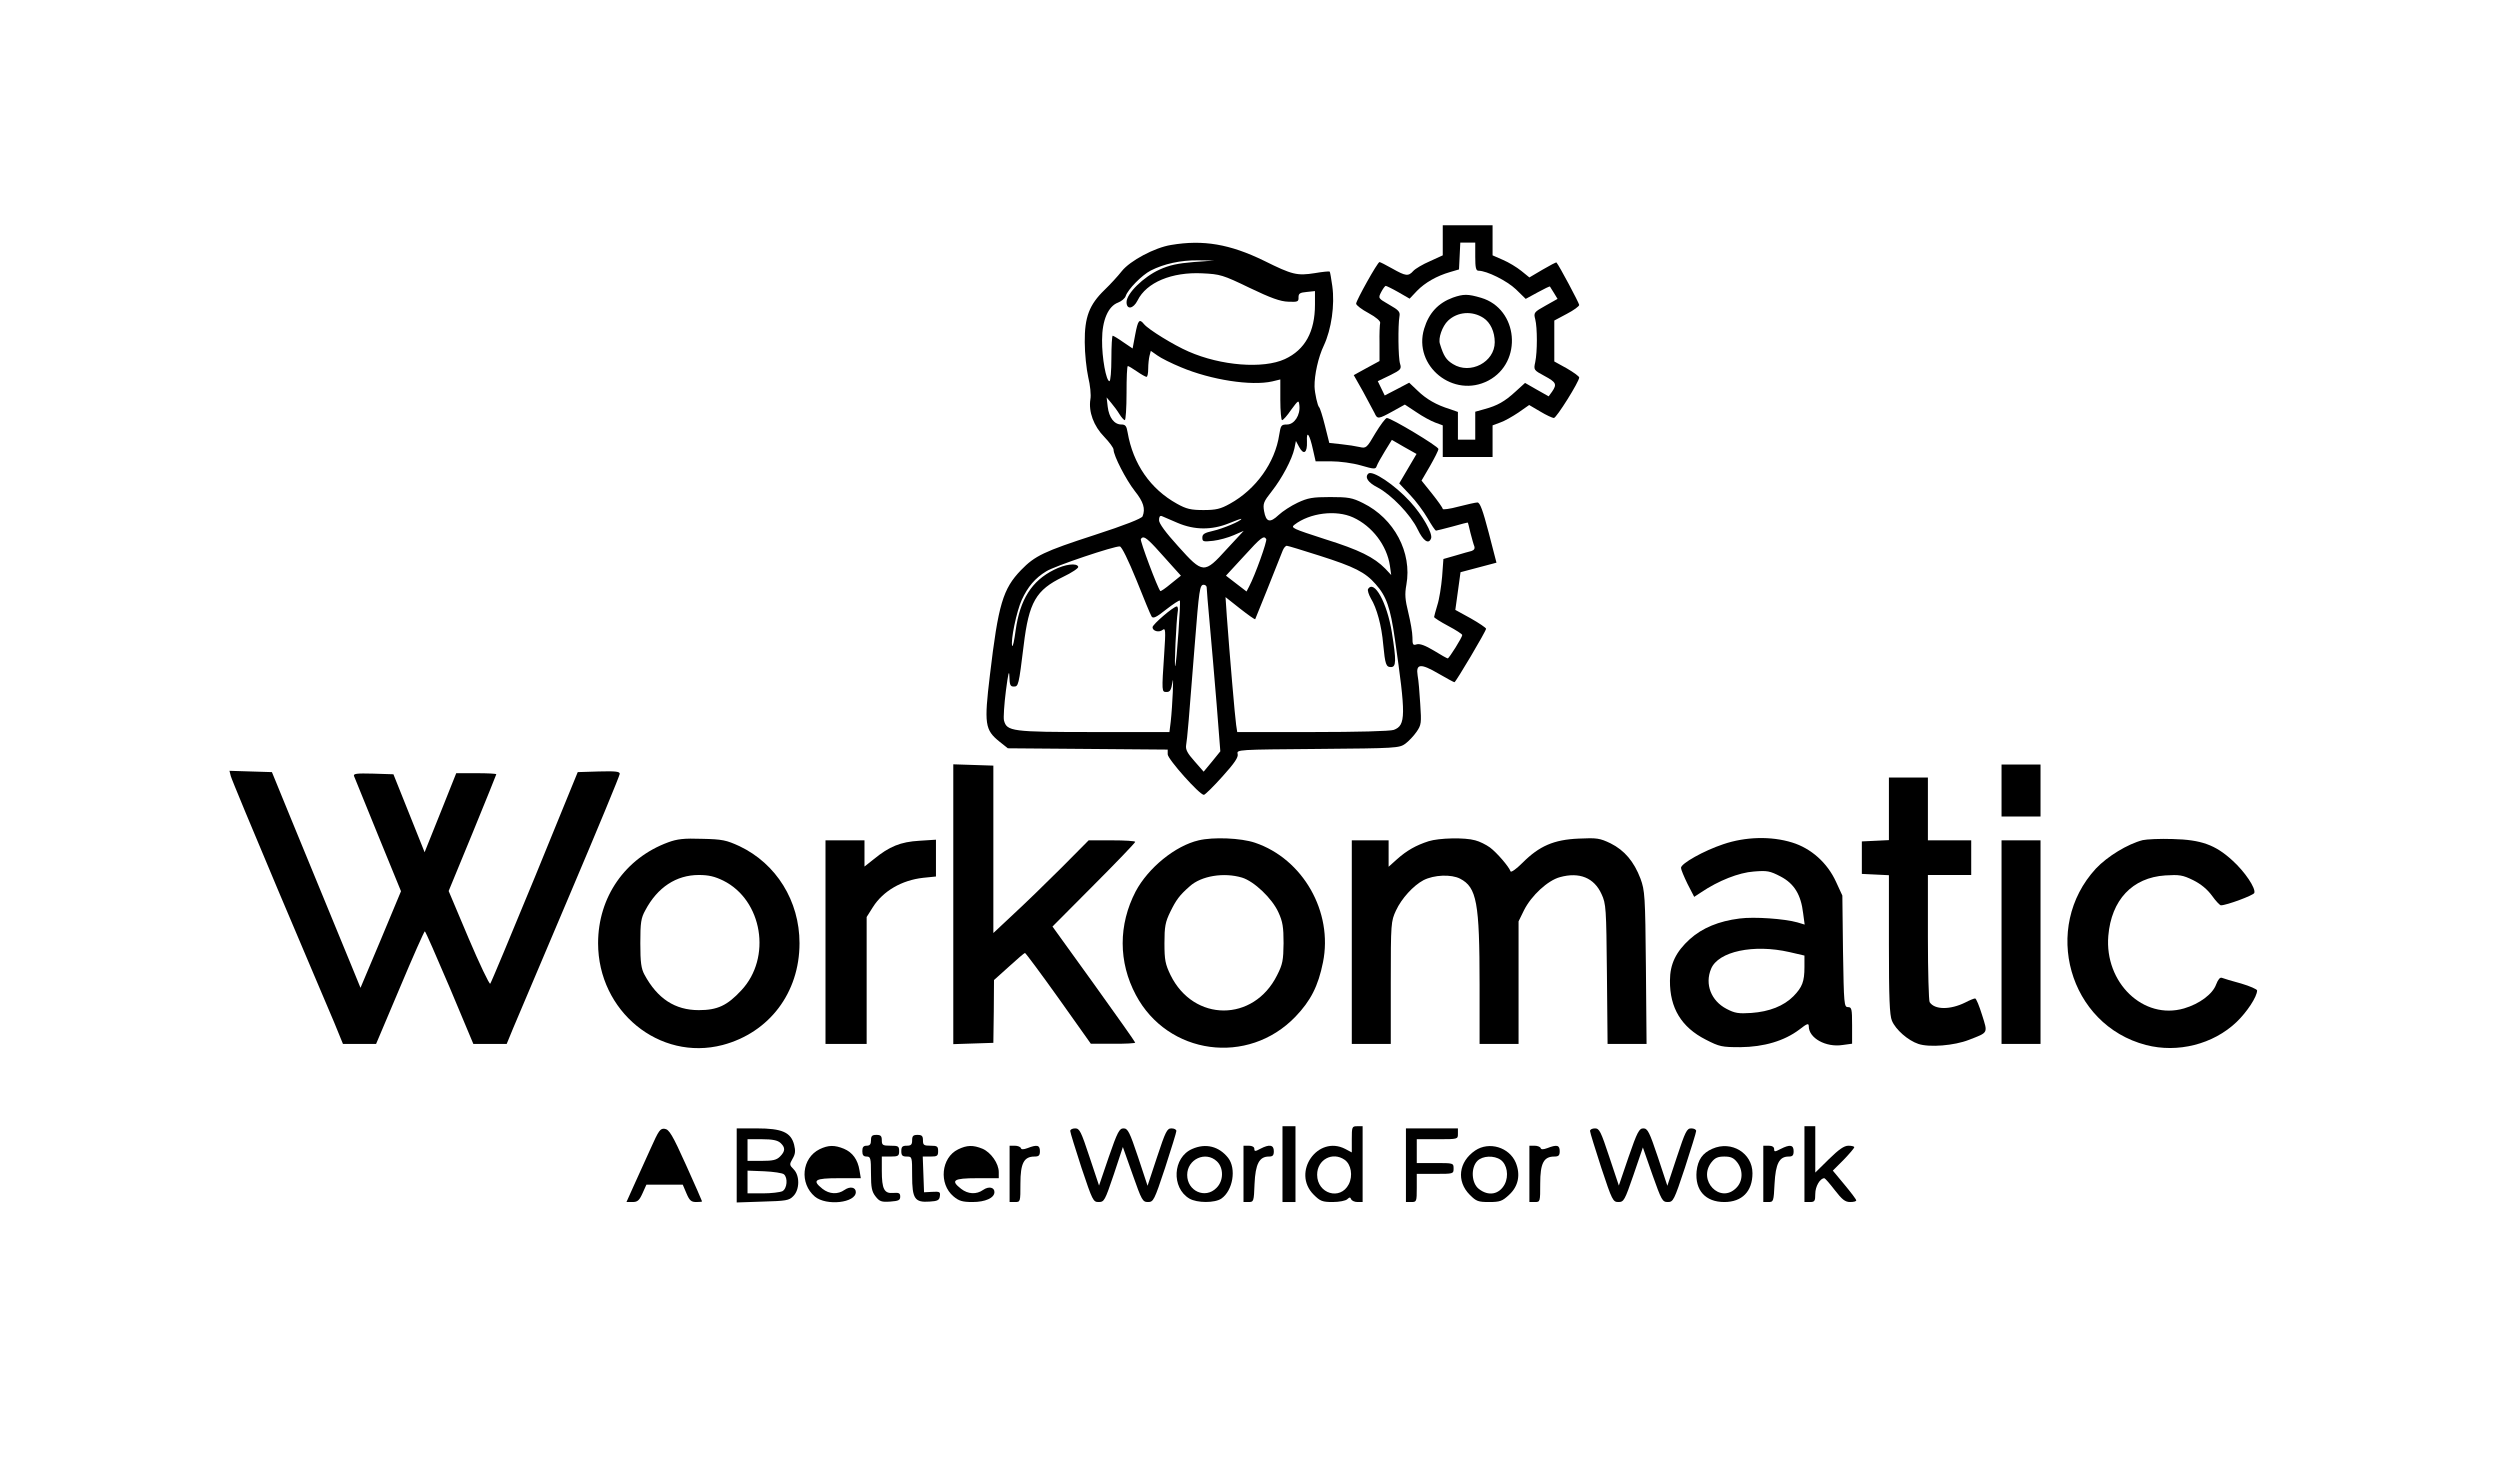
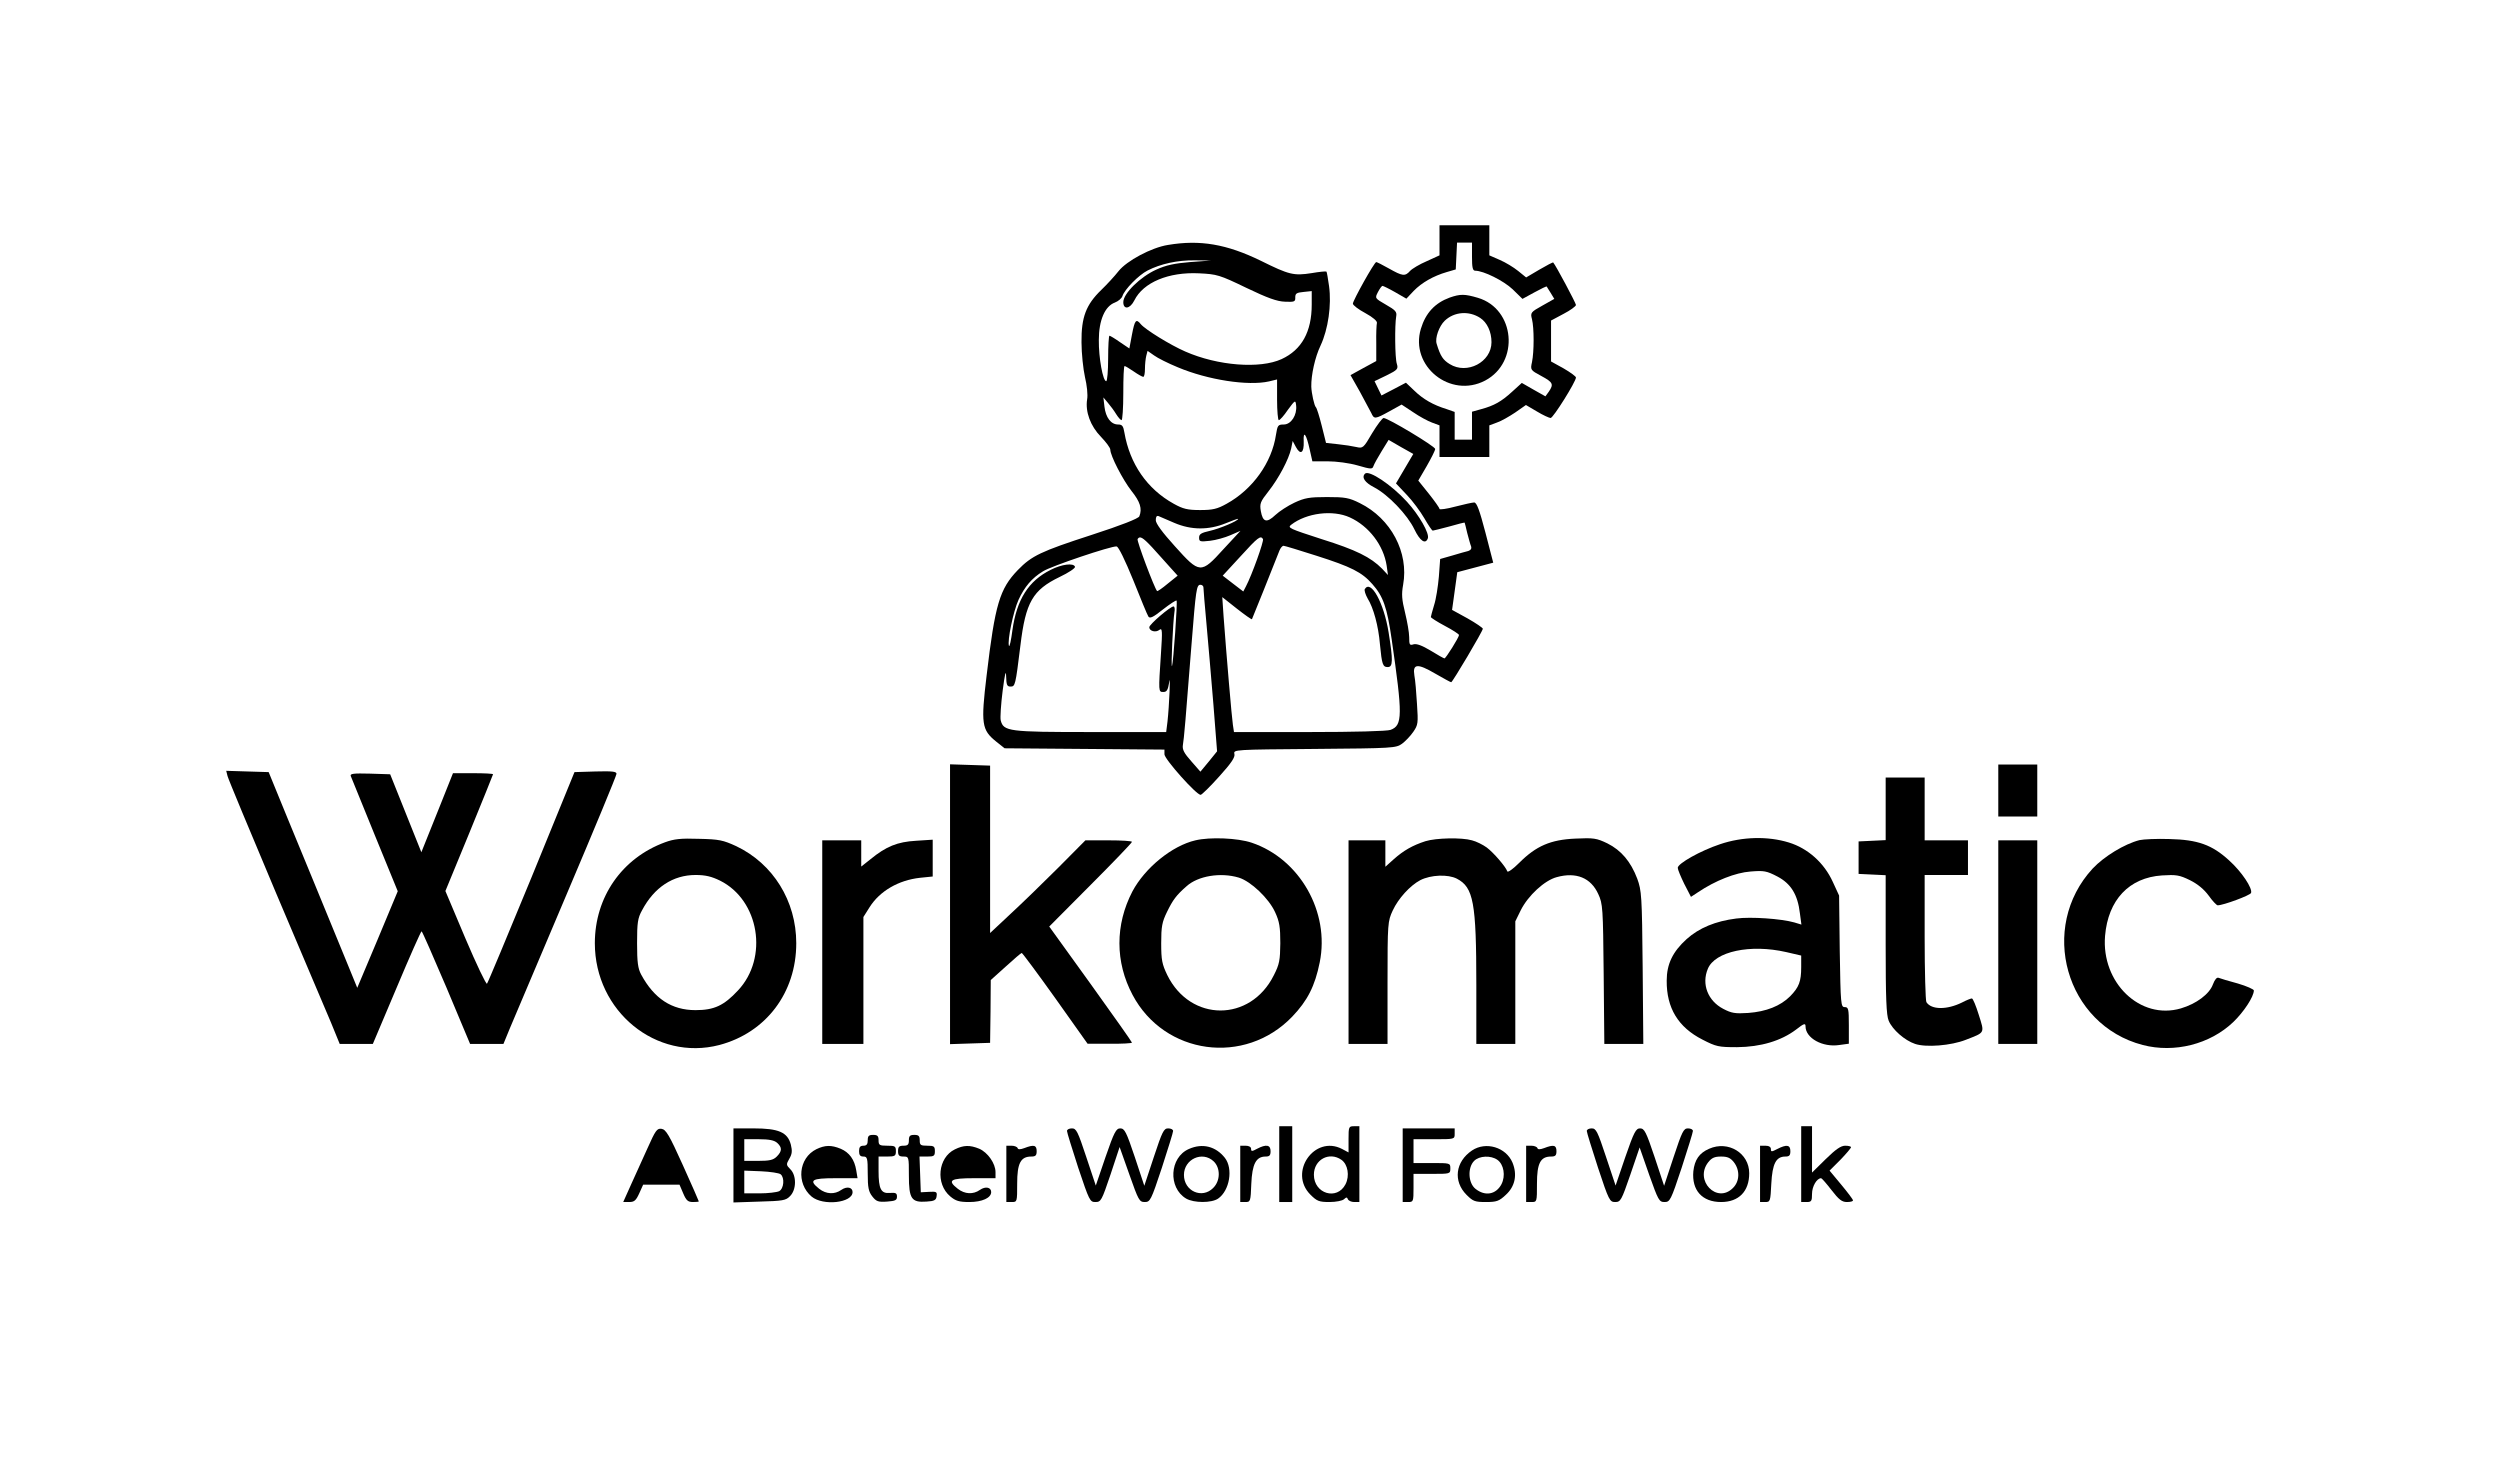
- <svg xmlns="http://www.w3.org/2000/svg" version="1.0" width="119pt" height="70pt" viewBox="0 0 1146 679" preserveAspectRatio="xMidYMid meet">
+ <svg xmlns="http://www.w3.org/2000/svg" version="1.0" width="119pt" height="70pt" viewBox="0 0 1149 679" preserveAspectRatio="xMidYMid meet">
  <g transform="translate(0,679) scale(0.1,-0.1)" fill="#000000" stroke="none">
    <path d="M6620 5681 l0 -70 -59 -27 c-33 -14 -68 -35 -77 -45 -23 -26 -35 -24 -97 11 -30 17 -56 30 -59 30 -9 0 -108 -178 -108 -192 0 -7 26 -27 58 -44 35 -19 55 -37 53 -45 -2 -8 -4 -50 -3 -95 l0 -81 -59 -32 -60 -33 43 -76 c23 -42 47 -87 53 -99 13 -29 17 -29 84 8 l56 31 53 -35 c29 -20 68 -41 87 -48 l35 -13 0 -73 0 -73 115 0 115 0 0 73 0 73 35 13 c19 6 57 28 84 46 l50 35 51 -30 c28 -17 57 -30 63 -30 12 0 117 168 117 187 0 5 -26 24 -57 42 l-58 32 0 94 0 95 58 31 c31 16 57 35 57 41 0 8 -93 183 -105 196 -1 2 -30 -13 -64 -33 l-61 -36 -37 30 c-21 17 -59 40 -85 51 l-48 21 0 69 0 70 -115 0 -115 0 0 -69z m150 -76 c0 -50 3 -65 15 -65 38 0 131 -46 173 -86 l45 -44 55 30 c31 17 56 29 57 27 0 -1 9 -14 18 -29 l17 -28 -55 -31 c-54 -30 -56 -33 -48 -63 10 -40 10 -150 0 -198 -8 -36 -7 -37 43 -64 54 -29 58 -38 35 -72 l-16 -22 -55 31 -54 31 -44 -40 c-50 -46 -84 -65 -143 -81 l-43 -12 0 -64 0 -65 -40 0 -40 0 0 64 0 64 -37 13 c-62 19 -109 46 -149 85 l-39 37 -57 -30 -56 -29 -16 33 -16 33 56 27 c51 25 54 30 47 53 -9 27 -10 179 -3 219 4 21 -3 29 -47 54 -52 30 -52 30 -37 59 8 15 17 28 21 28 3 0 30 -13 58 -29 l52 -30 34 36 c37 38 91 69 153 87 l41 12 3 62 3 62 34 0 35 0 0 -65z" />
    <path d="M6667 5416 c-68 -25 -111 -71 -133 -144 -52 -172 136 -324 297 -239 160 85 138 331 -34 382 -61 18 -81 18 -130 1z m141 -94 c32 -21 52 -64 52 -112 0 -92 -113 -151 -193 -101 -31 19 -43 37 -60 93 -9 26 11 82 37 107 44 42 112 47 164 13z" />
    <path d="M5366 5659 c-76 -12 -190 -73 -228 -121 -18 -23 -54 -62 -80 -87 -70 -68 -92 -125 -91 -241 0 -52 8 -125 16 -161 9 -37 14 -83 10 -103 -9 -57 15 -123 64 -173 24 -25 43 -51 43 -59 0 -28 58 -140 98 -191 40 -50 50 -82 36 -117 -4 -10 -82 -41 -221 -86 -234 -76 -276 -96 -340 -162 -84 -87 -105 -158 -144 -486 -27 -225 -23 -252 44 -306 l39 -31 369 -3 369 -3 0 -22 c1 -23 147 -187 167 -187 5 0 44 38 86 85 56 62 74 89 70 104 -5 20 0 20 370 23 363 3 376 4 404 24 15 11 39 36 52 55 22 32 23 40 17 129 -3 52 -8 111 -12 131 -9 55 14 57 96 9 38 -22 71 -40 74 -40 6 0 146 236 146 247 0 4 -32 26 -71 48 l-71 39 6 43 c3 24 9 63 12 87 l6 44 83 22 83 22 -36 139 c-27 103 -40 139 -52 139 -8 0 -48 -9 -87 -19 -40 -11 -73 -15 -73 -11 0 5 -22 36 -49 70 l-49 61 39 67 c21 37 39 72 39 79 0 12 -218 143 -238 143 -6 0 -30 -32 -53 -70 -40 -69 -43 -71 -73 -64 -17 4 -55 10 -85 13 l-55 6 -20 80 c-11 44 -23 82 -27 85 -7 6 -20 64 -21 95 -1 53 17 136 43 190 35 75 51 187 39 274 -5 35 -10 65 -12 67 -3 2 -33 -1 -68 -7 -83 -13 -104 -8 -235 57 -158 77 -281 98 -429 73z m103 -79 c-72 -6 -111 -14 -157 -35 -73 -33 -152 -110 -152 -150 0 -36 31 -32 51 8 41 83 158 132 299 125 82 -4 94 -7 218 -67 98 -47 142 -63 179 -64 43 -2 48 0 47 20 0 18 6 22 38 25 l38 4 0 -62 c0 -126 -46 -209 -139 -252 -100 -46 -295 -31 -445 35 -69 30 -184 101 -205 126 -22 27 -28 20 -41 -48 l-12 -64 -43 29 c-24 17 -46 30 -49 30 -3 0 -6 -47 -6 -105 0 -58 -4 -105 -9 -105 -15 0 -35 108 -34 190 0 91 28 156 74 173 16 6 32 20 35 30 10 31 75 97 116 118 61 31 138 48 218 47 l75 -1 -96 -7z m-57 -486 c138 -58 324 -87 421 -65 l37 9 0 -94 c0 -52 4 -94 8 -94 5 0 24 21 42 48 34 46 35 46 38 20 5 -44 -23 -88 -57 -88 -27 0 -29 -4 -36 -47 -19 -129 -108 -253 -228 -319 -43 -24 -64 -29 -122 -29 -58 0 -79 5 -122 29 -123 68 -203 184 -228 329 -5 30 -10 37 -29 37 -33 0 -57 32 -63 82 l-5 43 21 -25 c12 -14 29 -37 38 -52 10 -16 21 -28 25 -28 4 0 8 56 8 125 0 69 2 125 6 125 3 0 22 -11 42 -25 20 -14 40 -25 44 -25 5 0 8 17 8 38 0 20 3 47 6 59 l6 23 30 -21 c16 -12 66 -37 110 -55z m609 -381 l12 -53 71 0 c40 0 100 -8 138 -19 62 -18 68 -18 73 -3 3 9 20 40 38 69 l32 52 57 -33 57 -32 -40 -68 -40 -68 50 -53 c27 -28 63 -77 81 -108 18 -31 35 -57 39 -57 3 0 38 9 76 19 38 11 70 19 71 18 1 -1 6 -23 12 -48 7 -26 14 -53 18 -62 3 -9 -1 -17 -13 -21 -10 -2 -43 -12 -74 -21 l-56 -16 -6 -82 c-4 -45 -13 -104 -22 -131 -8 -27 -15 -52 -15 -55 0 -3 29 -22 65 -41 36 -19 65 -38 65 -42 0 -11 -61 -108 -67 -108 -3 0 -32 16 -64 36 -40 24 -65 33 -79 29 -18 -6 -20 -2 -20 33 0 21 -9 72 -19 113 -15 61 -17 85 -9 129 27 149 -56 306 -200 377 -50 25 -68 28 -152 28 -81 0 -103 -4 -150 -26 -30 -14 -70 -40 -88 -57 -40 -38 -58 -33 -67 18 -6 35 -2 44 35 91 48 61 94 148 105 198 l7 35 15 -28 c21 -39 38 -27 36 25 -3 55 12 36 28 -38z m185 -312 c88 -40 156 -129 170 -223 l6 -43 -27 29 c-52 53 -120 87 -280 137 -148 48 -158 52 -140 66 71 55 192 70 271 34z m-811 -25 c79 -34 159 -34 238 -2 31 13 57 22 57 20 0 -9 -85 -45 -130 -55 -40 -9 -50 -15 -50 -31 0 -19 4 -20 50 -15 27 3 70 15 95 26 l46 20 -78 -84 c-105 -116 -110 -115 -225 13 -58 64 -88 105 -88 120 0 16 4 22 13 19 6 -3 39 -17 72 -31z m-102 -113 c24 -27 61 -67 81 -90 l37 -41 -46 -37 c-25 -21 -47 -36 -49 -34 -12 12 -95 233 -90 240 10 16 23 9 67 -38z m512 38 c5 -9 -51 -166 -79 -219 l-12 -23 -47 36 -48 37 82 89 c81 89 93 98 104 80z m-599 -190 c34 -85 65 -161 70 -168 7 -10 22 -3 67 33 32 25 61 44 63 41 5 -5 -15 -287 -21 -302 -6 -13 5 212 11 248 3 15 1 27 -4 27 -15 0 -112 -83 -112 -96 0 -18 30 -26 47 -12 13 10 14 -4 7 -108 -12 -180 -12 -179 11 -179 16 0 21 9 27 45 7 52 0 -111 -8 -182 l-6 -48 -349 0 c-379 0 -402 3 -415 54 -3 12 1 74 9 137 10 77 15 99 16 67 1 -40 4 -48 20 -48 22 0 23 4 46 190 24 200 57 256 181 316 42 20 73 41 71 47 -6 19 -61 12 -112 -14 -103 -51 -157 -137 -177 -279 -6 -46 -13 -79 -16 -72 -8 24 20 159 44 212 28 61 62 101 113 132 37 24 317 118 340 115 9 -1 39 -63 77 -156z m846 113 c160 -51 210 -76 258 -131 50 -56 68 -108 89 -254 51 -353 51 -398 -5 -419 -15 -6 -171 -10 -374 -10 l-349 0 -5 33 c-5 31 -30 325 -43 501 l-6 89 67 -53 c37 -29 68 -51 70 -49 2 3 98 243 127 317 5 12 13 22 19 22 5 0 74 -21 152 -46z m-522 -146 c0 -7 6 -83 14 -168 8 -85 22 -253 32 -372 l17 -217 -38 -47 -39 -47 -42 48 c-33 37 -42 54 -39 74 5 27 14 131 40 466 20 253 23 275 41 275 8 0 14 -6 14 -12z" />
    <path d="M6276 4603 c-17 -17 -1 -41 42 -63 65 -34 154 -127 186 -194 26 -54 51 -71 62 -42 9 22 -40 108 -97 170 -71 78 -175 147 -193 129z" />
    <path d="M6275 4070 c-3 -6 3 -25 13 -43 27 -43 50 -127 57 -212 9 -93 13 -105 36 -105 24 0 25 29 4 160 -22 137 -82 246 -110 200z" />
    <path d="M4360 2615 l0 -646 93 3 92 3 2 145 1 145 69 62 c37 34 71 63 74 63 3 0 73 -94 155 -209 l149 -210 103 0 c56 -1 102 2 102 5 0 3 -86 125 -191 271 l-191 265 191 192 c105 105 191 195 191 199 0 4 -48 7 -108 7 l-107 0 -125 -126 c-69 -69 -168 -165 -220 -213 l-95 -89 0 387 0 386 -92 3 -93 3 0 -646z" />
    <path d="M9200 3140 l0 -120 90 0 90 0 0 120 0 120 -90 0 -90 0 0 -120z" />
    <path d="M1024 3207 c3 -13 103 -253 221 -533 119 -280 234 -553 257 -606 l40 -98 77 0 76 0 110 260 c60 143 112 260 115 260 3 0 54 -117 115 -260 l109 -260 77 0 77 0 30 73 c17 39 134 317 261 616 127 299 231 550 231 558 0 11 -19 13 -97 11 l-97 -3 -198 -485 c-110 -267 -202 -488 -206 -492 -4 -4 -49 90 -100 210 l-92 218 110 267 c60 147 110 270 110 272 0 3 -42 5 -92 5 l-93 0 -59 -148 c-32 -81 -65 -163 -73 -182 l-14 -35 -72 180 -72 180 -94 3 c-75 2 -92 0 -88 -11 3 -7 53 -130 111 -273 l106 -259 -93 -223 -94 -223 -38 93 c-141 344 -205 499 -283 688 l-88 215 -98 3 -98 3 6 -24z" />
    <path d="M8680 3055 l0 -144 -62 -3 -63 -3 0 -75 0 -75 63 -3 62 -3 0 -320 c0 -246 3 -327 14 -352 17 -41 74 -91 122 -107 50 -17 166 -8 234 19 90 35 87 29 60 115 -13 42 -27 76 -32 76 -5 0 -25 -8 -46 -19 -69 -34 -141 -34 -164 2 -4 7 -8 141 -8 300 l0 287 100 0 100 0 0 80 0 80 -100 0 -100 0 0 145 0 145 -90 0 -90 0 0 -145z" />
    <path d="M3044 2901 c-199 -73 -324 -253 -324 -466 0 -314 283 -546 575 -470 215 57 355 241 355 470 0 195 -107 367 -277 448 -61 28 -79 32 -173 34 -84 3 -115 -1 -156 -16z m254 -177 c181 -90 225 -356 83 -507 -65 -70 -110 -91 -196 -91 -110 0 -191 53 -251 164 -15 28 -19 56 -19 145 0 95 3 116 23 152 56 106 143 163 247 163 46 0 74 -7 113 -26z" />
    <path d="M5493 2910 c-108 -25 -233 -127 -291 -236 -80 -154 -80 -326 1 -478 147 -277 518 -328 737 -100 70 73 105 141 127 251 47 232 -92 477 -314 552 -65 22 -193 27 -260 11z m200 -172 c56 -17 139 -96 168 -160 20 -43 24 -69 24 -143 -1 -79 -4 -97 -30 -148 -108 -217 -385 -217 -492 1 -24 50 -28 69 -28 147 0 77 4 98 27 145 27 55 42 76 90 118 53 48 157 65 241 40z" />
    <path d="M6555 2906 c-59 -19 -101 -43 -146 -83 l-39 -35 0 61 0 61 -85 0 -85 0 0 -470 0 -470 90 0 90 0 0 283 c0 276 1 283 24 333 26 56 80 115 127 140 49 25 128 28 169 7 77 -40 90 -110 90 -490 l0 -273 90 0 90 0 0 283 0 283 25 51 c34 68 110 138 166 153 90 25 158 -3 192 -78 21 -45 22 -64 25 -369 l3 -323 90 0 90 0 -3 353 c-3 332 -5 355 -25 410 -30 79 -74 131 -138 163 -50 24 -63 26 -148 22 -114 -5 -181 -34 -258 -111 -29 -29 -54 -47 -56 -40 -8 22 -63 86 -95 110 -18 13 -48 28 -68 33 -48 14 -167 11 -215 -4z" />
    <path d="M7915 2892 c-90 -30 -195 -89 -195 -109 0 -8 14 -41 30 -74 l31 -60 32 21 c80 54 174 91 243 96 62 5 74 3 124 -23 63 -33 94 -84 104 -170 l7 -52 -33 10 c-60 17 -200 27 -268 18 -95 -12 -171 -43 -229 -95 -64 -58 -92 -115 -92 -192 -1 -126 53 -215 165 -272 64 -33 75 -35 160 -35 109 1 203 29 272 81 37 29 44 31 44 15 0 -54 79 -98 156 -86 l44 6 0 85 c0 76 -2 84 -19 84 -18 0 -19 12 -23 258 l-3 257 -29 63 c-40 88 -115 155 -203 182 -97 30 -215 27 -318 -8z m306 -498 l69 -16 0 -53 c0 -67 -10 -93 -51 -135 -45 -45 -111 -71 -194 -77 -60 -4 -77 -1 -115 19 -71 37 -101 114 -71 185 33 80 196 115 362 77z" />
    <path d="M9852 2911 c-70 -18 -163 -75 -216 -131 -252 -273 -125 -722 231 -815 146 -38 310 3 418 106 48 46 95 117 95 146 0 5 -33 20 -74 32 -41 11 -81 23 -88 26 -9 4 -18 -7 -27 -30 -16 -45 -77 -90 -148 -111 -188 -55 -368 119 -350 335 14 166 111 269 263 279 65 4 80 2 129 -22 36 -18 65 -42 87 -72 17 -24 36 -44 41 -44 26 0 150 46 154 57 8 21 -43 98 -102 151 -78 71 -143 95 -275 98 -58 2 -120 -1 -138 -5z" />
    <path d="M3770 2440 l0 -470 95 0 95 0 0 293 0 293 29 46 c47 74 133 124 232 135 l59 6 0 85 0 85 -77 -5 c-86 -5 -138 -26 -210 -85 l-43 -34 0 60 0 61 -90 0 -90 0 0 -470z" />
    <path d="M9200 2440 l0 -470 90 0 90 0 0 470 0 470 -90 0 -90 0 0 -470z" />
    <path d="M5880 1415 l0 -175 30 0 30 0 0 175 0 175 -30 0 -30 0 0 -175z" />
    <path d="M6200 1530 l0 -61 -30 16 c-127 66 -249 -108 -146 -211 30 -30 40 -34 88 -34 30 0 60 6 67 13 11 10 14 10 18 0 3 -7 16 -13 29 -13 l24 0 0 175 0 175 -25 0 c-24 0 -25 -3 -25 -60z m-33 -95 c30 -21 39 -74 19 -113 -39 -76 -146 -44 -146 44 0 70 71 108 127 69z" />
    <path d="M8290 1415 l0 -175 25 0 c22 0 25 4 25 38 0 34 22 72 42 72 3 0 25 -25 48 -55 34 -44 48 -55 71 -55 16 0 29 3 28 8 0 4 -24 36 -54 72 l-54 65 50 50 c27 28 49 54 49 58 0 4 -12 7 -27 7 -20 0 -44 -17 -90 -62 l-63 -62 0 107 0 107 -25 0 -25 0 0 -175z" />
    <path d="M2963 1488 c-23 -51 -58 -128 -77 -170 l-35 -78 28 0 c23 0 31 7 46 40 l18 40 84 0 84 0 17 -40 c14 -33 22 -40 45 -40 15 0 27 1 27 3 0 2 -33 77 -74 168 -63 140 -78 164 -98 167 -21 3 -28 -7 -65 -90z" />
    <path d="M3360 1409 l0 -171 120 4 c107 3 122 5 141 25 30 29 31 95 2 124 -20 20 -20 23 -5 49 13 22 14 36 7 65 -15 57 -56 75 -172 75 l-93 0 0 -171z m202 104 c23 -21 23 -38 -2 -63 -16 -16 -33 -20 -85 -20 l-65 0 0 50 0 50 67 0 c48 0 72 -5 85 -17z m16 -145 c19 -16 15 -66 -7 -78 -11 -5 -51 -10 -90 -10 l-71 0 0 53 0 52 77 -3 c43 -2 84 -8 91 -14z" />
    <path d="M4900 1568 c0 -7 24 -83 52 -170 51 -152 54 -158 79 -158 26 0 29 6 70 127 l42 127 45 -127 c42 -119 46 -127 71 -127 25 0 29 7 79 158 28 87 52 163 52 170 0 7 -10 12 -23 12 -20 0 -27 -14 -66 -132 l-44 -133 -44 133 c-39 116 -47 132 -67 132 -19 0 -28 -16 -68 -132 l-45 -132 -44 132 c-39 118 -46 132 -66 132 -13 0 -23 -5 -23 -12z" />
    <path d="M6450 1410 l0 -170 25 0 c24 0 25 2 25 65 l0 65 85 0 c84 0 85 0 85 25 0 25 -1 25 -85 25 l-85 0 0 55 0 55 95 0 c95 0 95 0 95 25 l0 25 -120 0 -120 0 0 -170z" />
    <path d="M7300 1568 c0 -7 24 -83 52 -170 50 -151 54 -158 79 -158 25 0 29 7 70 126 l43 126 44 -126 c42 -118 46 -126 71 -126 25 0 29 7 79 158 28 87 52 163 52 170 0 7 -10 12 -23 12 -20 0 -27 -14 -66 -132 l-44 -133 -44 133 c-39 116 -47 132 -67 132 -19 0 -28 -16 -68 -132 l-45 -132 -44 132 c-39 118 -46 132 -66 132 -13 0 -23 -5 -23 -12z" />
    <path d="M3980 1525 c0 -18 -5 -25 -20 -25 -15 0 -20 -7 -20 -25 0 -18 5 -25 20 -25 18 0 20 -7 20 -79 0 -65 4 -83 21 -105 18 -23 27 -27 68 -24 38 3 46 6 46 23 0 16 -6 19 -32 17 -42 -4 -53 18 -53 102 l0 66 40 0 c36 0 40 3 40 25 0 23 -4 25 -40 25 -36 0 -40 3 -40 25 0 20 -5 25 -25 25 -20 0 -25 -5 -25 -25z" />
    <path d="M4170 1525 c0 -20 -5 -25 -25 -25 -20 0 -25 -5 -25 -25 0 -20 5 -25 25 -25 25 0 25 -1 25 -88 0 -107 12 -125 81 -120 37 2 45 7 47 25 3 20 -1 22 -35 20 l-38 -2 -3 83 -3 82 36 0 c31 0 35 3 35 25 0 22 -4 25 -35 25 -31 0 -35 3 -35 25 0 20 -5 25 -25 25 -20 0 -25 -5 -25 -25z" />
    <path d="M3743 1484 c-83 -41 -94 -158 -22 -219 53 -44 189 -29 189 21 0 22 -26 28 -52 10 -31 -22 -70 -20 -102 5 -50 40 -36 49 75 49 l102 0 -6 36 c-8 50 -32 83 -72 100 -44 18 -72 17 -112 -2z" />
    <path d="M4382 1483 c-78 -38 -90 -159 -21 -217 25 -21 41 -26 88 -26 59 0 101 19 101 46 0 22 -26 28 -52 10 -31 -22 -70 -20 -102 5 -50 39 -36 49 74 49 l100 0 0 28 c0 40 -36 91 -75 108 -44 18 -72 17 -113 -3z" />
    <path d="M4620 1370 l0 -130 25 0 c25 0 25 1 25 85 0 94 16 125 65 125 20 0 25 5 25 25 0 28 -13 31 -57 14 -19 -7 -29 -7 -31 0 -2 6 -15 11 -28 11 l-24 0 0 -130z" />
    <path d="M5463 1485 c-90 -39 -97 -179 -13 -229 36 -21 118 -21 148 0 53 37 70 138 31 188 -42 53 -103 69 -166 41z m114 -57 c32 -30 32 -90 -2 -123 -51 -52 -135 -15 -135 60 0 73 85 112 137 63z" />
    <path d="M5700 1370 l0 -130 24 0 c23 0 24 3 27 84 4 92 22 126 66 126 18 0 23 5 23 25 0 29 -20 33 -62 11 -24 -13 -28 -13 -28 0 0 8 -10 14 -25 14 l-25 0 0 -130z" />
    <path d="M6770 1478 c-77 -52 -88 -142 -25 -205 30 -30 39 -33 89 -33 50 0 61 4 92 33 43 39 54 93 31 149 -30 71 -123 99 -187 56z m117 -43 c30 -21 39 -74 19 -113 -25 -47 -75 -57 -120 -21 -34 27 -37 98 -6 129 24 24 77 26 107 5z" />
    <path d="M7020 1370 l0 -130 25 0 c25 0 25 1 25 85 0 94 16 125 65 125 20 0 25 5 25 25 0 28 -13 31 -57 14 -19 -7 -29 -7 -31 0 -2 6 -15 11 -28 11 l-24 0 0 -130z" />
    <path d="M7865 1486 c-46 -20 -67 -51 -73 -104 -8 -88 41 -142 128 -142 82 0 130 49 130 133 0 93 -97 152 -185 113z m114 -62 c29 -37 27 -89 -4 -119 -74 -75 -180 35 -114 119 16 20 29 26 59 26 30 0 43 -6 59 -26z" />
    <path d="M8100 1370 l0 -130 24 0 c23 0 24 3 28 85 5 93 22 125 65 125 18 0 23 5 23 25 0 29 -17 32 -60 10 -27 -14 -30 -14 -30 0 0 9 -9 15 -25 15 l-25 0 0 -130z" />
  </g>
</svg>
